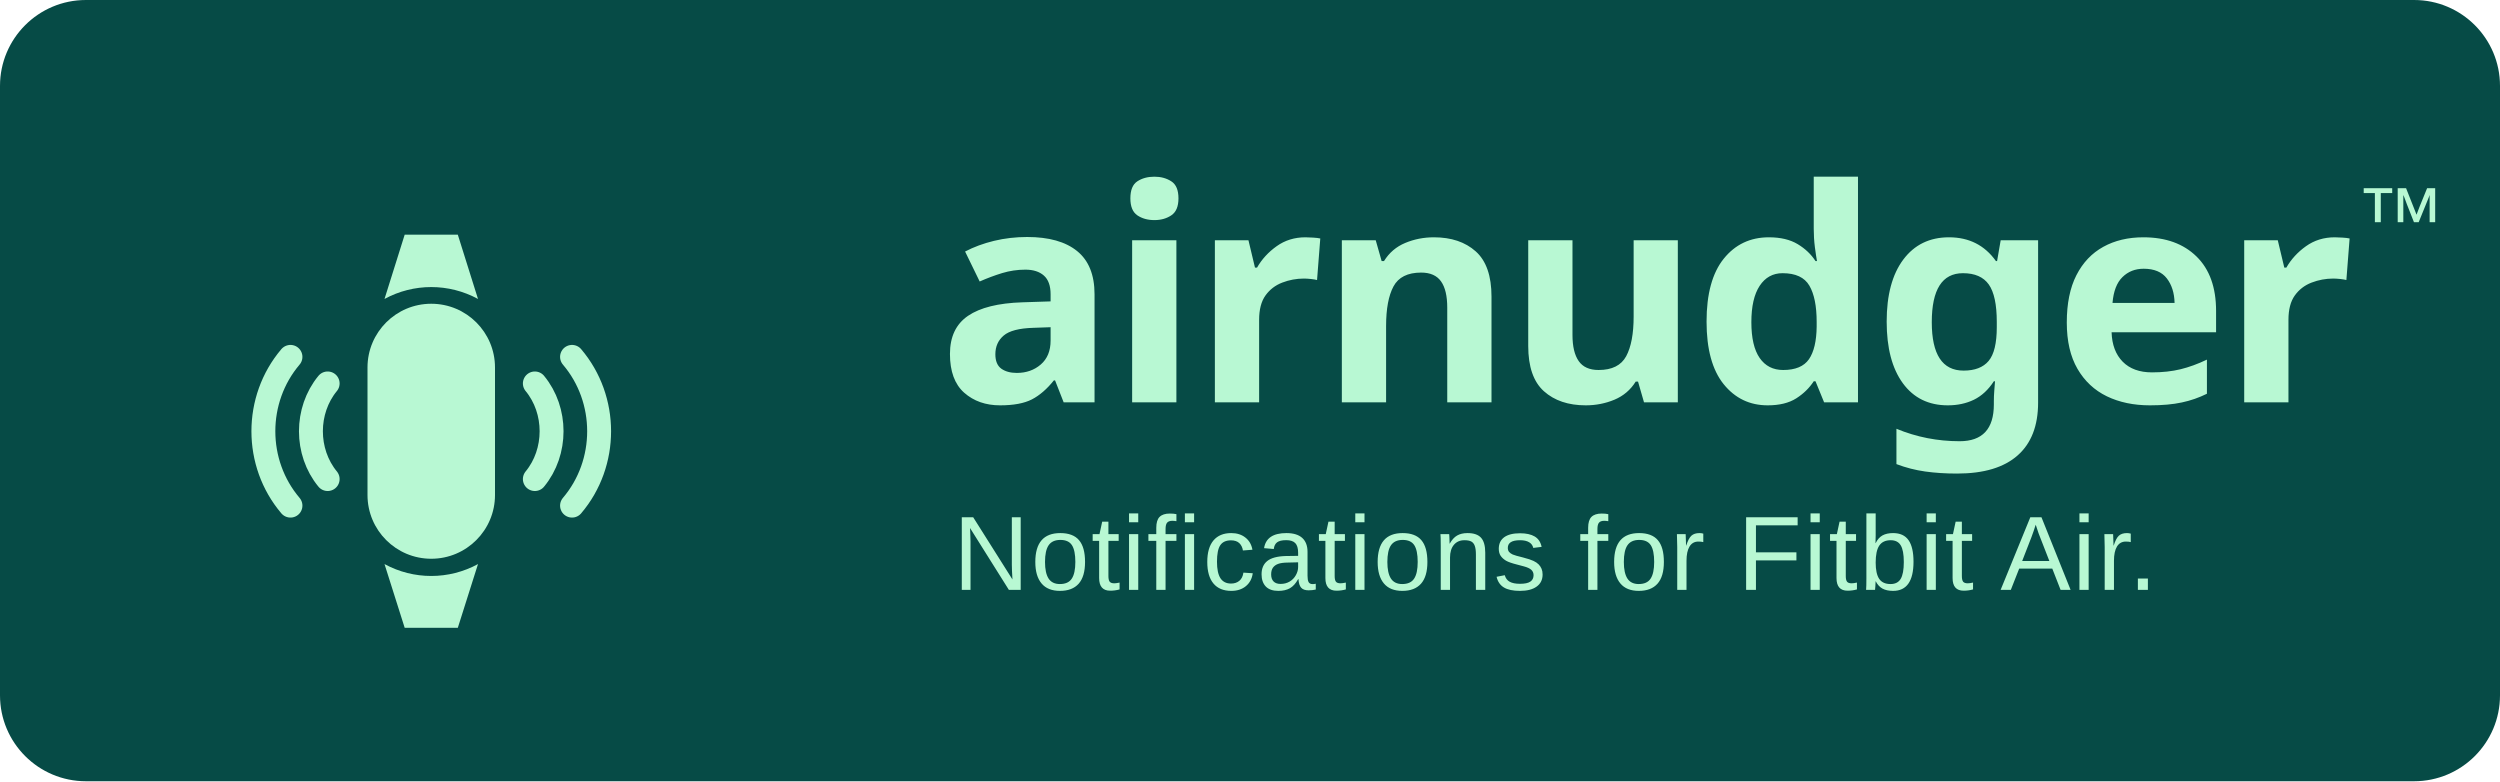
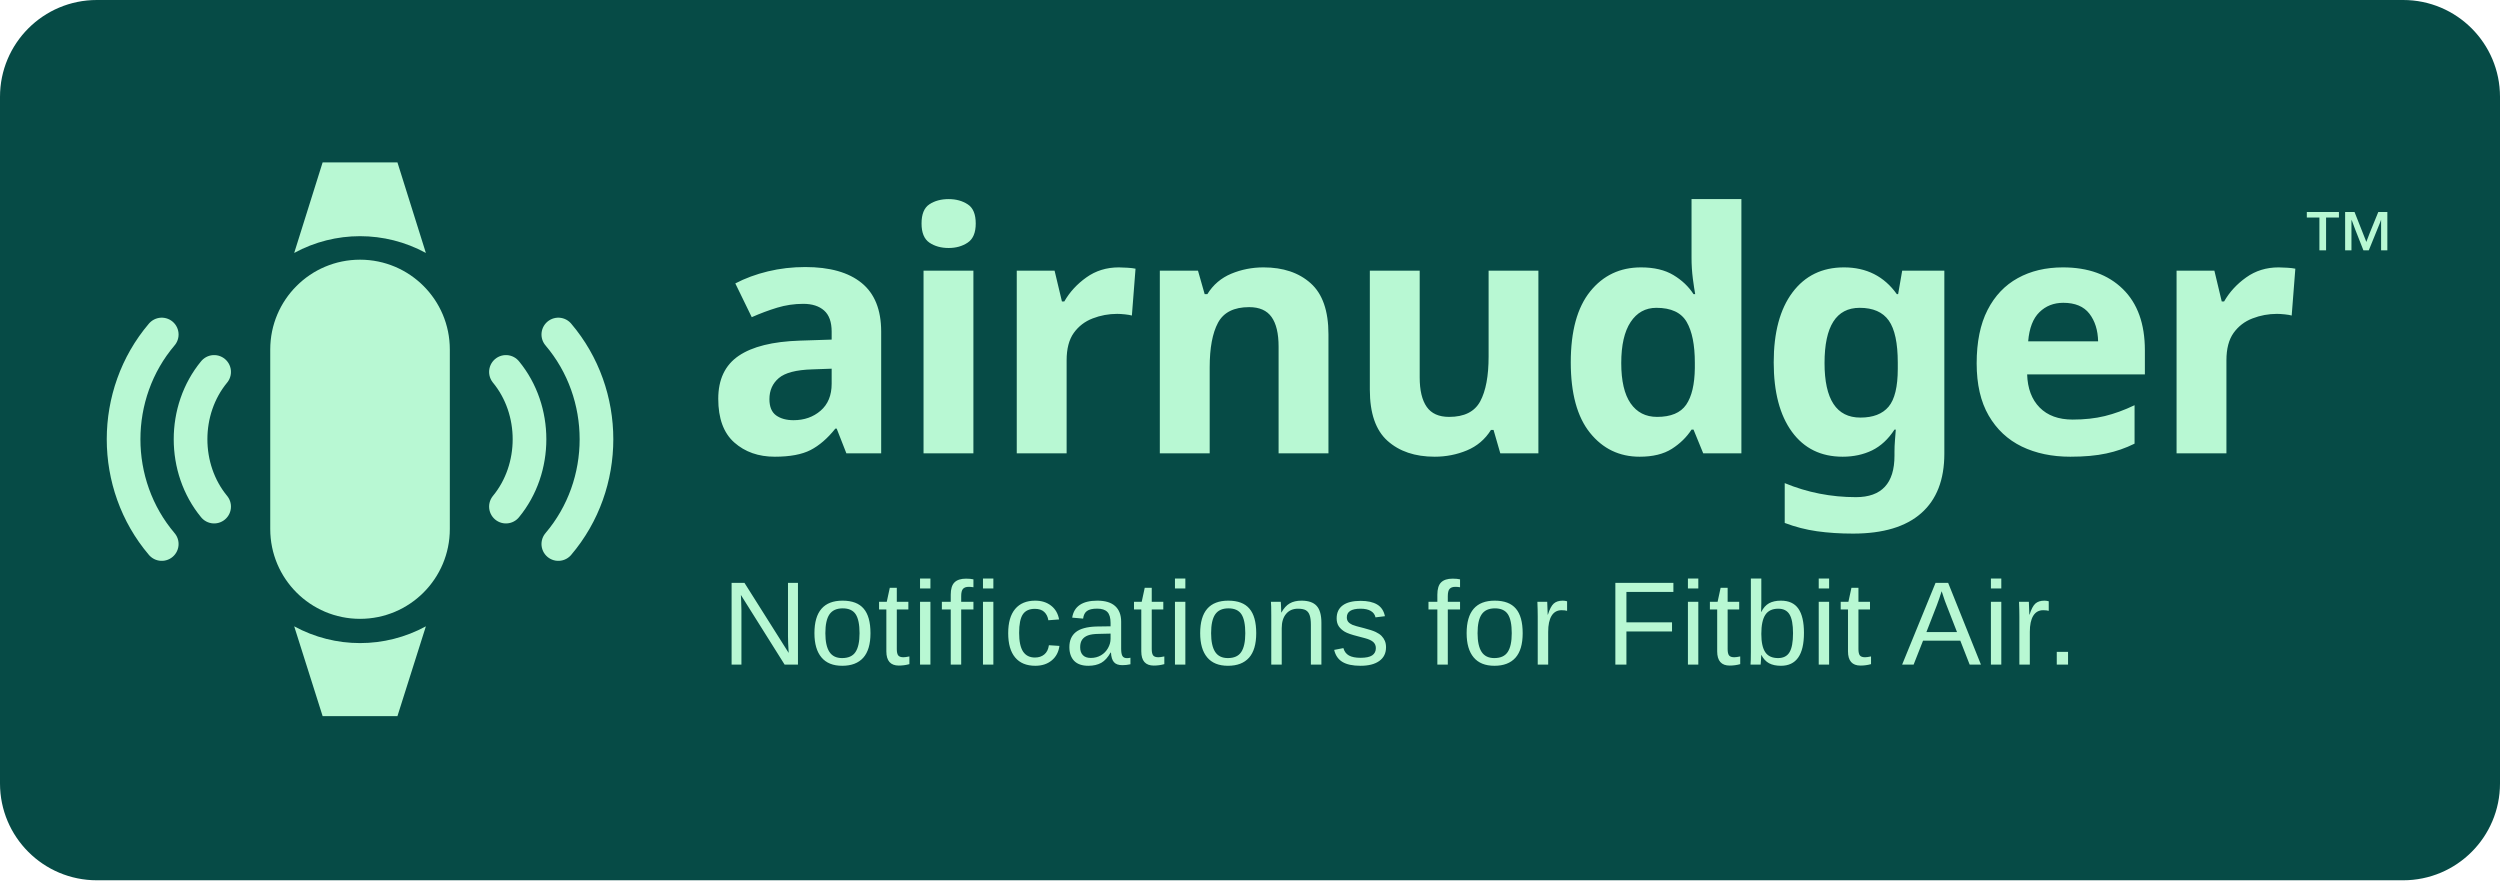
- <svg xmlns="http://www.w3.org/2000/svg" viewBox="0 0 640 200">
-   <rect width="640" height="200" rx="22" fill="#064B46" />
-   <g transform="translate(24 24) scale(1.6)">
-     <g transform="translate(8.1 8.1) scale(.85)">
+ <svg xmlns="http://www.w3.org/2000/svg" viewBox="0 0 568 200">
+   <rect width="568" height="200" rx="22" fill="#064B46" />
+   <g transform="translate(-10 8) scale(1.7)">
+     <g>
      <g fill="#B8F8D3">
        <path d="M49 17h10l3.8 12.1a18.4 18.4 0 0 0-17.6 0z" />
        <rect x="42" y="30" width="24" height="48" rx="12" />
        <path d="M45.2 79a18.4 18.4 0 0 0 17.6 0L59 91H49z" />
      </g>
      <g fill="none" stroke="#B8F8D3" stroke-width="4.5" stroke-linecap="round">
        <path d="M34.5 45c-4.2 5.1-4.2 12.9 0 18" />
        <path d="M27.5 40c-6.8 8-6.8 20 0 28" />
        <path d="M73.5 45c4.2 5.1 4.2 12.9 0 18" />
        <path d="M80.5 40c6.8 8 6.8 20 0 28" />
      </g>
    </g>
  </g>
-   <text x="240" y="103" fill="#B8F8D3" font-family="Arial Rounded MT Bold, Nunito, sans-serif" font-weight="700" font-size="76" letter-spacing="-2">airnudger</text>
-   <text x="244" y="151" fill="#B8F8D3" font-family="Arial, sans-serif" font-size="27" letter-spacing=".4">Notifications for Fitbit Air.</text>
-   <text x="603" y="64" fill="#B8F8D3" font-family="Arial, sans-serif" font-size="23">™</text>
+   <text x="160" y="103" fill="#B8F8D3" font-family="Arial Rounded MT Bold, Nunito, sans-serif" font-weight="700" font-size="76" letter-spacing="-2">airnudger</text>
+   <text x="164" y="151" fill="#B8F8D3" font-family="Arial, sans-serif" font-size="27" letter-spacing=".4">Notifications for Fitbit Air.</text>
+   <text x="522" y="64" fill="#B8F8D3" font-family="Arial, sans-serif" font-size="23">™</text>
</svg>
